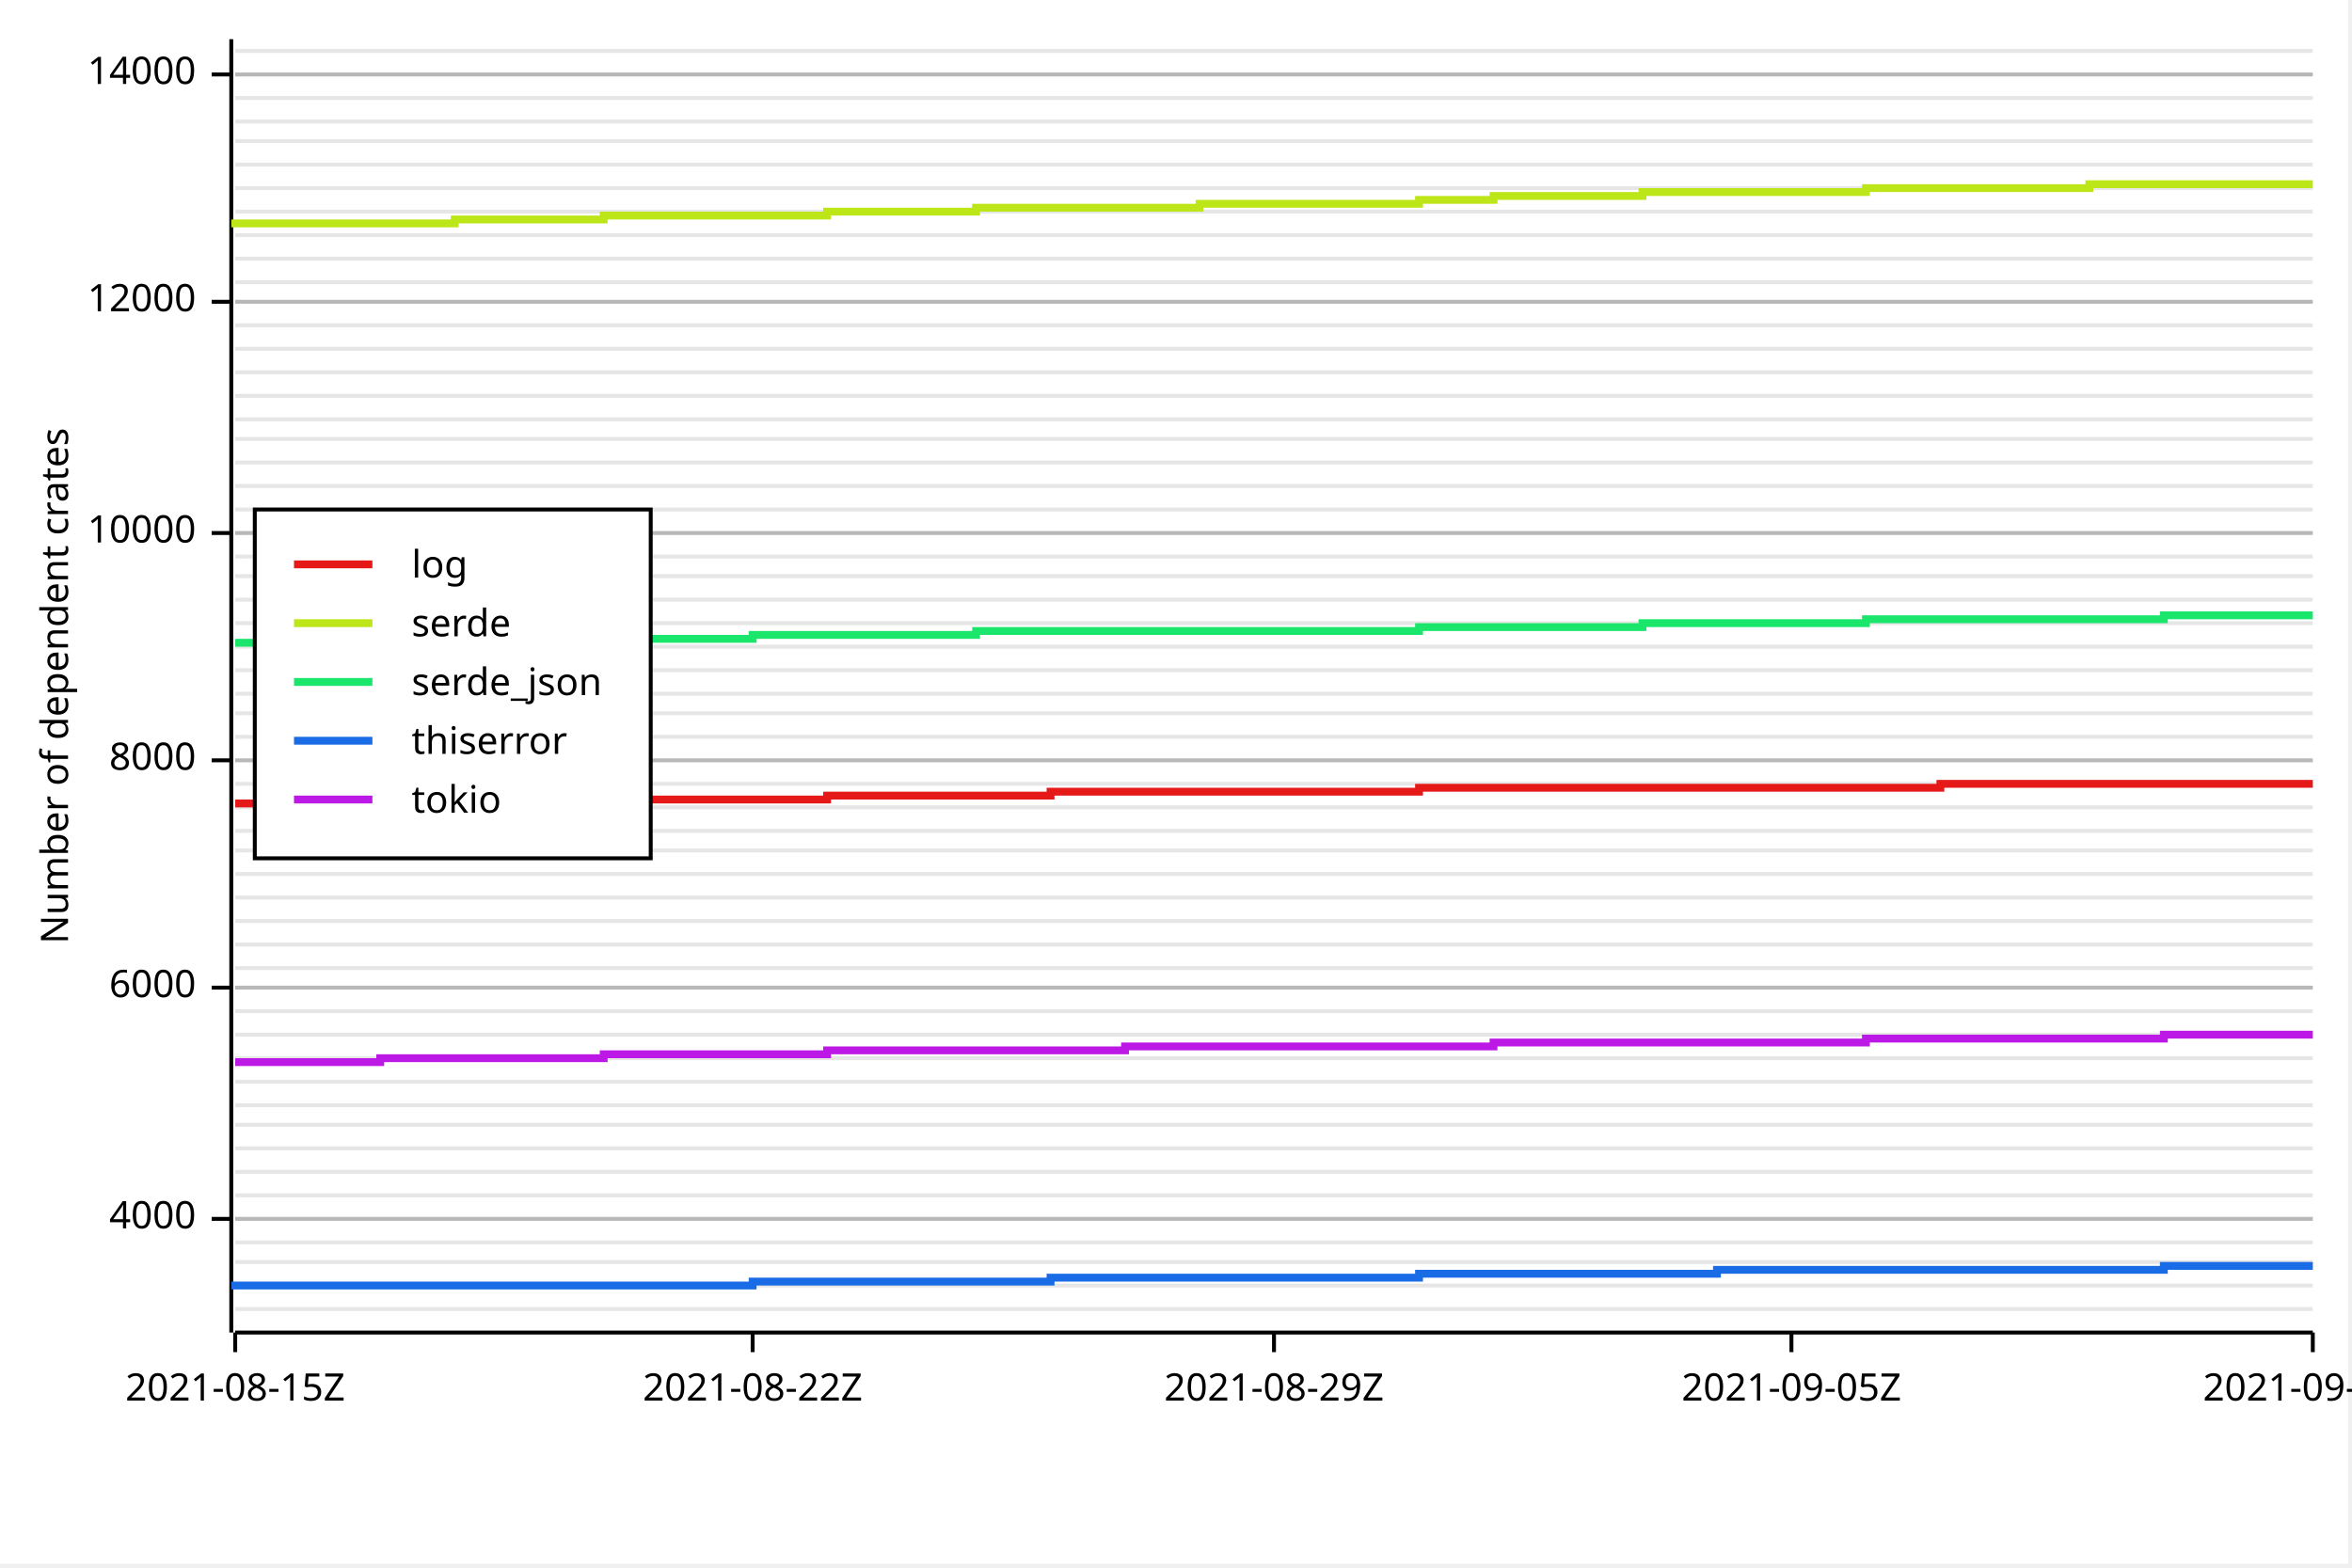
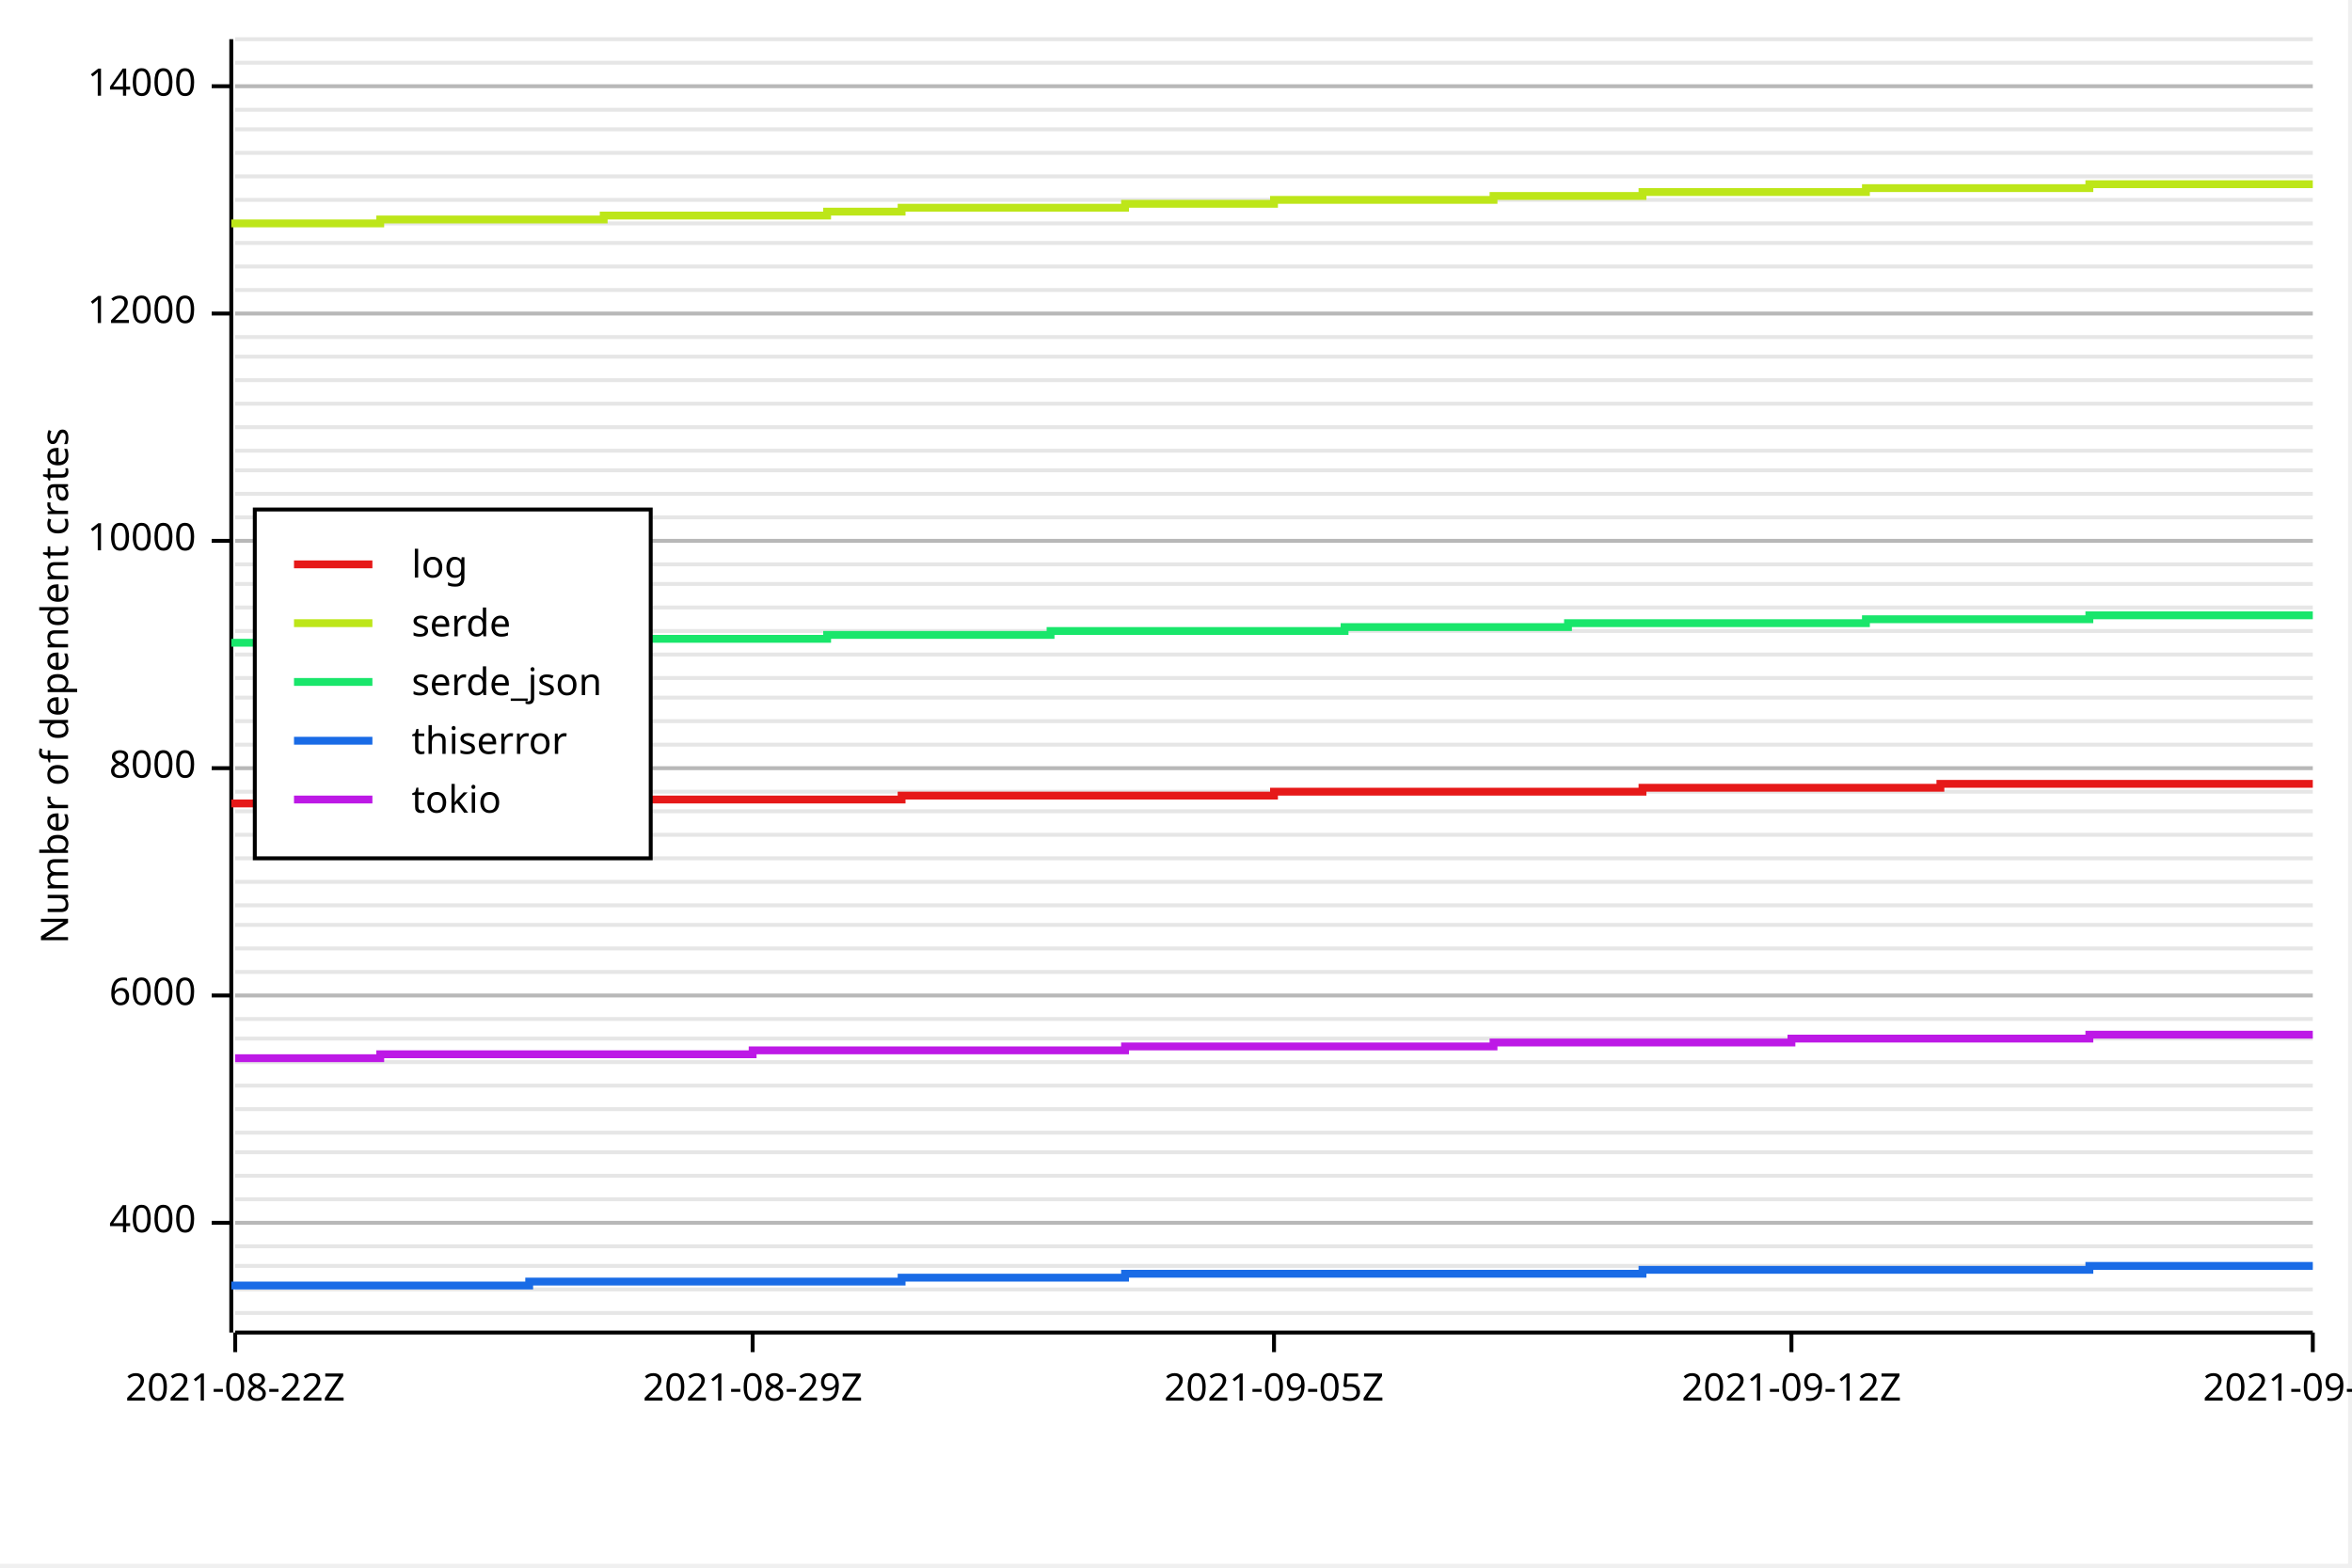
<svg xmlns="http://www.w3.org/2000/svg" width="600" height="400" viewBox="0 0 600 400">
  <rect x="0" y="0" width="599" height="399" opacity="1" fill="#FFFFFF" stroke="none" />
-   <line opacity="0.1" stroke="#000000" stroke-width="1" x1="60" y1="334" x2="590" y2="334" />
-   <line opacity="0.1" stroke="#000000" stroke-width="1" x1="60" y1="328" x2="590" y2="328" />
-   <line opacity="0.1" stroke="#000000" stroke-width="1" x1="60" y1="322" x2="590" y2="322" />
-   <line opacity="0.1" stroke="#000000" stroke-width="1" x1="60" y1="317" x2="590" y2="317" />
-   <line opacity="0.1" stroke="#000000" stroke-width="1" x1="60" y1="311" x2="590" y2="311" />
-   <line opacity="0.1" stroke="#000000" stroke-width="1" x1="60" y1="305" x2="590" y2="305" />
-   <line opacity="0.1" stroke="#000000" stroke-width="1" x1="60" y1="299" x2="590" y2="299" />
-   <line opacity="0.1" stroke="#000000" stroke-width="1" x1="60" y1="293" x2="590" y2="293" />
-   <line opacity="0.1" stroke="#000000" stroke-width="1" x1="60" y1="287" x2="590" y2="287" />
-   <line opacity="0.1" stroke="#000000" stroke-width="1" x1="60" y1="282" x2="590" y2="282" />
-   <line opacity="0.1" stroke="#000000" stroke-width="1" x1="60" y1="276" x2="590" y2="276" />
-   <line opacity="0.1" stroke="#000000" stroke-width="1" x1="60" y1="270" x2="590" y2="270" />
-   <line opacity="0.1" stroke="#000000" stroke-width="1" x1="60" y1="264" x2="590" y2="264" />
-   <line opacity="0.1" stroke="#000000" stroke-width="1" x1="60" y1="258" x2="590" y2="258" />
-   <line opacity="0.1" stroke="#000000" stroke-width="1" x1="60" y1="252" x2="590" y2="252" />
-   <line opacity="0.1" stroke="#000000" stroke-width="1" x1="60" y1="247" x2="590" y2="247" />
-   <line opacity="0.1" stroke="#000000" stroke-width="1" x1="60" y1="241" x2="590" y2="241" />
-   <line opacity="0.1" stroke="#000000" stroke-width="1" x1="60" y1="235" x2="590" y2="235" />
-   <line opacity="0.1" stroke="#000000" stroke-width="1" x1="60" y1="229" x2="590" y2="229" />
-   <line opacity="0.1" stroke="#000000" stroke-width="1" x1="60" y1="223" x2="590" y2="223" />
-   <line opacity="0.1" stroke="#000000" stroke-width="1" x1="60" y1="217" x2="590" y2="217" />
-   <line opacity="0.1" stroke="#000000" stroke-width="1" x1="60" y1="212" x2="590" y2="212" />
-   <line opacity="0.1" stroke="#000000" stroke-width="1" x1="60" y1="206" x2="590" y2="206" />
-   <line opacity="0.1" stroke="#000000" stroke-width="1" x1="60" y1="200" x2="590" y2="200" />
-   <line opacity="0.1" stroke="#000000" stroke-width="1" x1="60" y1="194" x2="590" y2="194" />
-   <line opacity="0.1" stroke="#000000" stroke-width="1" x1="60" y1="188" x2="590" y2="188" />
-   <line opacity="0.1" stroke="#000000" stroke-width="1" x1="60" y1="182" x2="590" y2="182" />
-   <line opacity="0.1" stroke="#000000" stroke-width="1" x1="60" y1="177" x2="590" y2="177" />
-   <line opacity="0.1" stroke="#000000" stroke-width="1" x1="60" y1="171" x2="590" y2="171" />
-   <line opacity="0.1" stroke="#000000" stroke-width="1" x1="60" y1="165" x2="590" y2="165" />
-   <line opacity="0.1" stroke="#000000" stroke-width="1" x1="60" y1="159" x2="590" y2="159" />
-   <line opacity="0.1" stroke="#000000" stroke-width="1" x1="60" y1="153" x2="590" y2="153" />
-   <line opacity="0.1" stroke="#000000" stroke-width="1" x1="60" y1="147" x2="590" y2="147" />
-   <line opacity="0.1" stroke="#000000" stroke-width="1" x1="60" y1="142" x2="590" y2="142" />
-   <line opacity="0.1" stroke="#000000" stroke-width="1" x1="60" y1="136" x2="590" y2="136" />
-   <line opacity="0.1" stroke="#000000" stroke-width="1" x1="60" y1="130" x2="590" y2="130" />
-   <line opacity="0.1" stroke="#000000" stroke-width="1" x1="60" y1="124" x2="590" y2="124" />
-   <line opacity="0.1" stroke="#000000" stroke-width="1" x1="60" y1="118" x2="590" y2="118" />
-   <line opacity="0.1" stroke="#000000" stroke-width="1" x1="60" y1="112" x2="590" y2="112" />
-   <line opacity="0.1" stroke="#000000" stroke-width="1" x1="60" y1="107" x2="590" y2="107" />
-   <line opacity="0.1" stroke="#000000" stroke-width="1" x1="60" y1="101" x2="590" y2="101" />
-   <line opacity="0.1" stroke="#000000" stroke-width="1" x1="60" y1="95" x2="590" y2="95" />
-   <line opacity="0.1" stroke="#000000" stroke-width="1" x1="60" y1="89" x2="590" y2="89" />
-   <line opacity="0.1" stroke="#000000" stroke-width="1" x1="60" y1="83" x2="590" y2="83" />
-   <line opacity="0.1" stroke="#000000" stroke-width="1" x1="60" y1="77" x2="590" y2="77" />
-   <line opacity="0.1" stroke="#000000" stroke-width="1" x1="60" y1="72" x2="590" y2="72" />
-   <line opacity="0.1" stroke="#000000" stroke-width="1" x1="60" y1="66" x2="590" y2="66" />
-   <line opacity="0.1" stroke="#000000" stroke-width="1" x1="60" y1="60" x2="590" y2="60" />
-   <line opacity="0.1" stroke="#000000" stroke-width="1" x1="60" y1="54" x2="590" y2="54" />
-   <line opacity="0.1" stroke="#000000" stroke-width="1" x1="60" y1="48" x2="590" y2="48" />
-   <line opacity="0.1" stroke="#000000" stroke-width="1" x1="60" y1="42" x2="590" y2="42" />
-   <line opacity="0.1" stroke="#000000" stroke-width="1" x1="60" y1="36" x2="590" y2="36" />
-   <line opacity="0.1" stroke="#000000" stroke-width="1" x1="60" y1="31" x2="590" y2="31" />
-   <line opacity="0.1" stroke="#000000" stroke-width="1" x1="60" y1="25" x2="590" y2="25" />
-   <line opacity="0.1" stroke="#000000" stroke-width="1" x1="60" y1="19" x2="590" y2="19" />
-   <line opacity="0.1" stroke="#000000" stroke-width="1" x1="60" y1="13" x2="590" y2="13" />
+   <line opacity="0.1" stroke="#000000" stroke-width="1" x1="60" y1="335" x2="590" y2="335" />
+   <line opacity="0.1" stroke="#000000" stroke-width="1" x1="60" y1="329" x2="590" y2="329" />
+   <line opacity="0.1" stroke="#000000" stroke-width="1" x1="60" y1="323" x2="590" y2="323" />
+   <line opacity="0.1" stroke="#000000" stroke-width="1" x1="60" y1="318" x2="590" y2="318" />
+   <line opacity="0.1" stroke="#000000" stroke-width="1" x1="60" y1="312" x2="590" y2="312" />
+   <line opacity="0.1" stroke="#000000" stroke-width="1" x1="60" y1="306" x2="590" y2="306" />
+   <line opacity="0.1" stroke="#000000" stroke-width="1" x1="60" y1="300" x2="590" y2="300" />
+   <line opacity="0.1" stroke="#000000" stroke-width="1" x1="60" y1="294" x2="590" y2="294" />
+   <line opacity="0.1" stroke="#000000" stroke-width="1" x1="60" y1="289" x2="590" y2="289" />
+   <line opacity="0.1" stroke="#000000" stroke-width="1" x1="60" y1="283" x2="590" y2="283" />
+   <line opacity="0.1" stroke="#000000" stroke-width="1" x1="60" y1="277" x2="590" y2="277" />
+   <line opacity="0.1" stroke="#000000" stroke-width="1" x1="60" y1="271" x2="590" y2="271" />
+   <line opacity="0.1" stroke="#000000" stroke-width="1" x1="60" y1="265" x2="590" y2="265" />
+   <line opacity="0.1" stroke="#000000" stroke-width="1" x1="60" y1="260" x2="590" y2="260" />
+   <line opacity="0.1" stroke="#000000" stroke-width="1" x1="60" y1="254" x2="590" y2="254" />
+   <line opacity="0.1" stroke="#000000" stroke-width="1" x1="60" y1="248" x2="590" y2="248" />
+   <line opacity="0.1" stroke="#000000" stroke-width="1" x1="60" y1="242" x2="590" y2="242" />
+   <line opacity="0.1" stroke="#000000" stroke-width="1" x1="60" y1="236" x2="590" y2="236" />
+   <line opacity="0.1" stroke="#000000" stroke-width="1" x1="60" y1="231" x2="590" y2="231" />
+   <line opacity="0.1" stroke="#000000" stroke-width="1" x1="60" y1="225" x2="590" y2="225" />
+   <line opacity="0.1" stroke="#000000" stroke-width="1" x1="60" y1="219" x2="590" y2="219" />
+   <line opacity="0.1" stroke="#000000" stroke-width="1" x1="60" y1="213" x2="590" y2="213" />
+   <line opacity="0.1" stroke="#000000" stroke-width="1" x1="60" y1="207" x2="590" y2="207" />
+   <line opacity="0.1" stroke="#000000" stroke-width="1" x1="60" y1="202" x2="590" y2="202" />
+   <line opacity="0.1" stroke="#000000" stroke-width="1" x1="60" y1="196" x2="590" y2="196" />
+   <line opacity="0.1" stroke="#000000" stroke-width="1" x1="60" y1="190" x2="590" y2="190" />
+   <line opacity="0.1" stroke="#000000" stroke-width="1" x1="60" y1="184" x2="590" y2="184" />
+   <line opacity="0.1" stroke="#000000" stroke-width="1" x1="60" y1="178" x2="590" y2="178" />
+   <line opacity="0.1" stroke="#000000" stroke-width="1" x1="60" y1="173" x2="590" y2="173" />
+   <line opacity="0.1" stroke="#000000" stroke-width="1" x1="60" y1="167" x2="590" y2="167" />
+   <line opacity="0.1" stroke="#000000" stroke-width="1" x1="60" y1="161" x2="590" y2="161" />
+   <line opacity="0.1" stroke="#000000" stroke-width="1" x1="60" y1="155" x2="590" y2="155" />
+   <line opacity="0.1" stroke="#000000" stroke-width="1" x1="60" y1="149" x2="590" y2="149" />
+   <line opacity="0.1" stroke="#000000" stroke-width="1" x1="60" y1="144" x2="590" y2="144" />
+   <line opacity="0.1" stroke="#000000" stroke-width="1" x1="60" y1="138" x2="590" y2="138" />
+   <line opacity="0.1" stroke="#000000" stroke-width="1" x1="60" y1="132" x2="590" y2="132" />
+   <line opacity="0.1" stroke="#000000" stroke-width="1" x1="60" y1="126" x2="590" y2="126" />
+   <line opacity="0.1" stroke="#000000" stroke-width="1" x1="60" y1="120" x2="590" y2="120" />
+   <line opacity="0.1" stroke="#000000" stroke-width="1" x1="60" y1="115" x2="590" y2="115" />
+   <line opacity="0.1" stroke="#000000" stroke-width="1" x1="60" y1="109" x2="590" y2="109" />
+   <line opacity="0.1" stroke="#000000" stroke-width="1" x1="60" y1="103" x2="590" y2="103" />
+   <line opacity="0.1" stroke="#000000" stroke-width="1" x1="60" y1="97" x2="590" y2="97" />
+   <line opacity="0.1" stroke="#000000" stroke-width="1" x1="60" y1="91" x2="590" y2="91" />
+   <line opacity="0.1" stroke="#000000" stroke-width="1" x1="60" y1="86" x2="590" y2="86" />
+   <line opacity="0.1" stroke="#000000" stroke-width="1" x1="60" y1="80" x2="590" y2="80" />
+   <line opacity="0.1" stroke="#000000" stroke-width="1" x1="60" y1="74" x2="590" y2="74" />
+   <line opacity="0.1" stroke="#000000" stroke-width="1" x1="60" y1="68" x2="590" y2="68" />
+   <line opacity="0.1" stroke="#000000" stroke-width="1" x1="60" y1="62" x2="590" y2="62" />
+   <line opacity="0.1" stroke="#000000" stroke-width="1" x1="60" y1="57" x2="590" y2="57" />
+   <line opacity="0.1" stroke="#000000" stroke-width="1" x1="60" y1="51" x2="590" y2="51" />
+   <line opacity="0.1" stroke="#000000" stroke-width="1" x1="60" y1="45" x2="590" y2="45" />
+   <line opacity="0.1" stroke="#000000" stroke-width="1" x1="60" y1="39" x2="590" y2="39" />
+   <line opacity="0.1" stroke="#000000" stroke-width="1" x1="60" y1="33" x2="590" y2="33" />
+   <line opacity="0.1" stroke="#000000" stroke-width="1" x1="60" y1="28" x2="590" y2="28" />
+   <line opacity="0.1" stroke="#000000" stroke-width="1" x1="60" y1="22" x2="590" y2="22" />
+   <line opacity="0.1" stroke="#000000" stroke-width="1" x1="60" y1="16" x2="590" y2="16" />
+   <line opacity="0.1" stroke="#000000" stroke-width="1" x1="60" y1="10" x2="590" y2="10" />
  <text x="10" y="175" dy="0.76em" text-anchor="middle" font-family="sans-serif" font-size="9.677" opacity="1" fill="#000000" transform="rotate(270, 10, 175)">
Number of dependent crates
</text>
-   <line opacity="0.2" stroke="#000000" stroke-width="1" x1="60" y1="311" x2="590" y2="311" />
-   <line opacity="0.2" stroke="#000000" stroke-width="1" x1="60" y1="252" x2="590" y2="252" />
-   <line opacity="0.2" stroke="#000000" stroke-width="1" x1="60" y1="194" x2="590" y2="194" />
-   <line opacity="0.2" stroke="#000000" stroke-width="1" x1="60" y1="136" x2="590" y2="136" />
-   <line opacity="0.2" stroke="#000000" stroke-width="1" x1="60" y1="77" x2="590" y2="77" />
-   <line opacity="0.2" stroke="#000000" stroke-width="1" x1="60" y1="19" x2="590" y2="19" />
+   <line opacity="0.2" stroke="#000000" stroke-width="1" x1="60" y1="312" x2="590" y2="312" />
+   <line opacity="0.2" stroke="#000000" stroke-width="1" x1="60" y1="254" x2="590" y2="254" />
+   <line opacity="0.2" stroke="#000000" stroke-width="1" x1="60" y1="196" x2="590" y2="196" />
+   <line opacity="0.2" stroke="#000000" stroke-width="1" x1="60" y1="138" x2="590" y2="138" />
+   <line opacity="0.2" stroke="#000000" stroke-width="1" x1="60" y1="80" x2="590" y2="80" />
+   <line opacity="0.2" stroke="#000000" stroke-width="1" x1="60" y1="22" x2="590" y2="22" />
  <polyline fill="none" opacity="1" stroke="#000000" stroke-width="1" points="59,10 59,340 " />
-   <text x="50" y="311" dy="0.5ex" text-anchor="end" font-family="sans-serif" font-size="9.677" opacity="1" fill="#000000">
+   <text x="50" y="312" dy="0.5ex" text-anchor="end" font-family="sans-serif" font-size="9.677" opacity="1" fill="#000000">
4000
</text>
-   <polyline fill="none" opacity="1" stroke="#000000" stroke-width="1" points="54,311 59,311 " />
-   <text x="50" y="252" dy="0.5ex" text-anchor="end" font-family="sans-serif" font-size="9.677" opacity="1" fill="#000000">
+   <polyline fill="none" opacity="1" stroke="#000000" stroke-width="1" points="54,312 59,312 " />
+   <text x="50" y="254" dy="0.5ex" text-anchor="end" font-family="sans-serif" font-size="9.677" opacity="1" fill="#000000">
6000
</text>
-   <polyline fill="none" opacity="1" stroke="#000000" stroke-width="1" points="54,252 59,252 " />
-   <text x="50" y="194" dy="0.5ex" text-anchor="end" font-family="sans-serif" font-size="9.677" opacity="1" fill="#000000">
+   <polyline fill="none" opacity="1" stroke="#000000" stroke-width="1" points="54,254 59,254 " />
+   <text x="50" y="196" dy="0.5ex" text-anchor="end" font-family="sans-serif" font-size="9.677" opacity="1" fill="#000000">
8000
</text>
-   <polyline fill="none" opacity="1" stroke="#000000" stroke-width="1" points="54,194 59,194 " />
-   <text x="50" y="136" dy="0.5ex" text-anchor="end" font-family="sans-serif" font-size="9.677" opacity="1" fill="#000000">
+   <polyline fill="none" opacity="1" stroke="#000000" stroke-width="1" points="54,196 59,196 " />
+   <text x="50" y="138" dy="0.5ex" text-anchor="end" font-family="sans-serif" font-size="9.677" opacity="1" fill="#000000">
10000
</text>
-   <polyline fill="none" opacity="1" stroke="#000000" stroke-width="1" points="54,136 59,136 " />
-   <text x="50" y="77" dy="0.5ex" text-anchor="end" font-family="sans-serif" font-size="9.677" opacity="1" fill="#000000">
+   <polyline fill="none" opacity="1" stroke="#000000" stroke-width="1" points="54,138 59,138 " />
+   <text x="50" y="80" dy="0.5ex" text-anchor="end" font-family="sans-serif" font-size="9.677" opacity="1" fill="#000000">
12000
</text>
-   <polyline fill="none" opacity="1" stroke="#000000" stroke-width="1" points="54,77 59,77 " />
-   <text x="50" y="19" dy="0.5ex" text-anchor="end" font-family="sans-serif" font-size="9.677" opacity="1" fill="#000000">
+   <polyline fill="none" opacity="1" stroke="#000000" stroke-width="1" points="54,80 59,80 " />
+   <text x="50" y="22" dy="0.5ex" text-anchor="end" font-family="sans-serif" font-size="9.677" opacity="1" fill="#000000">
14000
</text>
-   <polyline fill="none" opacity="1" stroke="#000000" stroke-width="1" points="54,19 59,19 " />
+   <polyline fill="none" opacity="1" stroke="#000000" stroke-width="1" points="54,22 59,22 " />
  <polyline fill="none" opacity="1" stroke="#000000" stroke-width="1" points="60,340 590,340 " />
  <text x="60" y="350" dy="0.76em" text-anchor="middle" font-family="sans-serif" font-size="9.677" opacity="1" fill="#000000">
- 2021-08-15Z
+ 2021-08-22Z
</text>
  <polyline fill="none" opacity="1" stroke="#000000" stroke-width="1" points="60,340 60,345 " />
  <text x="192" y="350" dy="0.76em" text-anchor="middle" font-family="sans-serif" font-size="9.677" opacity="1" fill="#000000">
- 2021-08-22Z
+ 2021-08-29Z
</text>
  <polyline fill="none" opacity="1" stroke="#000000" stroke-width="1" points="192,340 192,345 " />
  <text x="325" y="350" dy="0.76em" text-anchor="middle" font-family="sans-serif" font-size="9.677" opacity="1" fill="#000000">
- 2021-08-29Z
+ 2021-09-05Z
</text>
  <polyline fill="none" opacity="1" stroke="#000000" stroke-width="1" points="325,340 325,345 " />
  <text x="457" y="350" dy="0.76em" text-anchor="middle" font-family="sans-serif" font-size="9.677" opacity="1" fill="#000000">
- 2021-09-05Z
+ 2021-09-12Z
</text>
  <polyline fill="none" opacity="1" stroke="#000000" stroke-width="1" points="457,340 457,345 " />
  <text x="590" y="350" dy="0.76em" text-anchor="middle" font-family="sans-serif" font-size="9.677" opacity="1" fill="#000000">
- 2021-09-12Z
+ 2021-09-19Z
</text>
  <polyline fill="none" opacity="1" stroke="#000000" stroke-width="1" points="590,340 590,345 " />
-   <polyline fill="none" opacity="1" stroke="#E61919" stroke-width="2" points="60,205 60,205 78,205 78,205 97,205 97,205 116,205 116,204 135,204 135,204 154,204 154,204 173,204 173,204 192,204 192,204 211,204 211,203 230,203 230,203 249,203 249,203 268,203 268,202 287,202 287,202 306,202 306,202 325,202 325,202 343,202 343,202 362,202 362,201 381,201 381,201 400,201 400,201 419,201 419,201 438,201 438,201 457,201 457,201 476,201 476,201 495,201 495,200 514,200 514,200 533,200 533,200 552,200 552,200 571,200 571,200 590,200 " />
-   <polyline fill="none" opacity="1" stroke="#BDE619" stroke-width="2" points="60,58 60,57 78,57 78,57 97,57 97,57 116,57 116,56 135,56 135,56 154,56 154,55 173,55 173,55 192,55 192,55 211,55 211,54 230,54 230,54 249,54 249,53 268,53 268,53 287,53 287,53 306,53 306,52 325,52 325,52 343,52 343,52 362,52 362,51 381,51 381,50 400,50 400,50 419,50 419,49 438,49 438,49 457,49 457,49 476,49 476,48 495,48 495,48 514,48 514,48 533,48 533,47 552,47 552,47 571,47 571,47 590,47 " />
-   <polyline fill="none" opacity="1" stroke="#19E66B" stroke-width="2" points="60,164 60,164 78,164 78,164 97,164 97,163 116,163 116,163 135,163 135,163 154,163 154,163 173,163 173,163 192,163 192,162 211,162 211,162 230,162 230,162 249,162 249,161 268,161 268,161 287,161 287,161 306,161 306,161 325,161 325,161 343,161 343,161 362,161 362,160 381,160 381,160 400,160 400,160 419,160 419,159 438,159 438,159 457,159 457,159 476,159 476,158 495,158 495,158 514,158 514,158 533,158 533,158 552,158 552,157 571,157 571,157 590,157 " />
-   <polyline fill="none" opacity="1" stroke="#196BE6" stroke-width="2" points="60,329 60,328 78,328 78,328 97,328 97,328 116,328 116,328 135,328 135,328 154,328 154,328 173,328 173,328 192,328 192,327 211,327 211,327 230,327 230,327 249,327 249,327 268,327 268,326 287,326 287,326 306,326 306,326 325,326 325,326 343,326 343,326 362,326 362,325 381,325 381,325 400,325 400,325 419,325 419,325 438,325 438,324 457,324 457,324 476,324 476,324 495,324 495,324 514,324 514,324 533,324 533,324 552,324 552,323 571,323 571,323 590,323 " />
-   <polyline fill="none" opacity="1" stroke="#BD19E6" stroke-width="2" points="60,271 60,271 78,271 78,271 97,271 97,270 116,270 116,270 135,270 135,270 154,270 154,269 173,269 173,269 192,269 192,269 211,269 211,268 230,268 230,268 249,268 249,268 268,268 268,268 287,268 287,267 306,267 306,267 325,267 325,267 343,267 343,267 362,267 362,267 381,267 381,266 400,266 400,266 419,266 419,266 438,266 438,266 457,266 457,266 476,266 476,265 495,265 495,265 514,265 514,265 533,265 533,265 552,265 552,264 571,264 571,264 590,264 " />
+   <polyline fill="none" opacity="1" stroke="#E61919" stroke-width="2" points="60,206 60,205 78,205 78,205 97,205 97,205 116,205 116,204 135,204 135,204 154,204 154,204 173,204 173,204 192,204 192,204 211,204 211,204 230,204 230,203 249,203 249,203 268,203 268,203 287,203 287,203 306,203 306,203 325,203 325,202 343,202 343,202 362,202 362,202 381,202 381,202 400,202 400,202 419,202 419,201 438,201 438,201 457,201 457,201 476,201 476,201 495,201 495,200 514,200 514,200 533,200 533,200 552,200 552,200 571,200 571,200 590,200 " />
+   <polyline fill="none" opacity="1" stroke="#BDE619" stroke-width="2" points="60,58 60,57 78,57 78,57 97,57 97,56 116,56 116,56 135,56 135,56 154,56 154,55 173,55 173,55 192,55 192,55 211,55 211,54 230,54 230,53 249,53 249,53 268,53 268,53 287,53 287,52 306,52 306,52 325,52 325,51 343,51 343,51 362,51 362,51 381,51 381,50 400,50 400,50 419,50 419,49 438,49 438,49 457,49 457,49 476,49 476,48 495,48 495,48 514,48 514,48 533,48 533,47 552,47 552,47 571,47 571,47 590,47 " />
+   <polyline fill="none" opacity="1" stroke="#19E66B" stroke-width="2" points="60,165 60,164 78,164 78,164 97,164 97,164 116,164 116,163 135,163 135,163 154,163 154,163 173,163 173,163 192,163 192,163 211,163 211,162 230,162 230,162 249,162 249,162 268,162 268,161 287,161 287,161 306,161 306,161 325,161 325,161 343,161 343,160 362,160 362,160 381,160 381,160 400,160 400,159 419,159 419,159 438,159 438,159 457,159 457,159 476,159 476,158 495,158 495,158 514,158 514,158 533,158 533,157 552,157 552,157 571,157 571,157 590,157 " />
+   <polyline fill="none" opacity="1" stroke="#196BE6" stroke-width="2" points="60,329 60,328 78,328 78,328 97,328 97,328 116,328 116,328 135,328 135,327 154,327 154,327 173,327 173,327 192,327 192,327 211,327 211,327 230,327 230,326 249,326 249,326 268,326 268,326 287,326 287,325 306,325 306,325 325,325 325,325 343,325 343,325 362,325 362,325 381,325 381,325 400,325 400,325 419,325 419,324 438,324 438,324 457,324 457,324 476,324 476,324 495,324 495,324 514,324 514,324 533,324 533,323 552,323 552,323 571,323 571,323 590,323 " />
+   <polyline fill="none" opacity="1" stroke="#BD19E6" stroke-width="2" points="60,270 60,270 78,270 78,270 97,270 97,269 116,269 116,269 135,269 135,269 154,269 154,269 173,269 173,269 192,269 192,268 211,268 211,268 230,268 230,268 249,268 249,268 268,268 268,268 287,268 287,267 306,267 306,267 325,267 325,267 343,267 343,267 362,267 362,267 381,267 381,266 400,266 400,266 419,266 419,266 438,266 438,266 457,266 457,265 476,265 476,265 495,265 495,265 514,265 514,265 533,265 533,264 552,264 552,264 571,264 571,264 590,264 " />
  <rect x="65" y="130" width="101" height="89" opacity="1" fill="#FFFFFF" stroke="none" />
  <rect x="65" y="130" width="101" height="89" opacity="1" fill="none" stroke="#000000" />
  <text x="105" y="140" dy="0.76em" text-anchor="start" font-family="sans-serif" font-size="9.677" opacity="1" fill="#000000">
log
</text>
  <text x="105" y="155" dy="0.76em" text-anchor="start" font-family="sans-serif" font-size="9.677" opacity="1" fill="#000000">
serde
</text>
  <text x="105" y="170" dy="0.76em" text-anchor="start" font-family="sans-serif" font-size="9.677" opacity="1" fill="#000000">
serde_json
</text>
  <text x="105" y="185" dy="0.76em" text-anchor="start" font-family="sans-serif" font-size="9.677" opacity="1" fill="#000000">
thiserror
</text>
  <text x="105" y="200" dy="0.76em" text-anchor="start" font-family="sans-serif" font-size="9.677" opacity="1" fill="#000000">
tokio
</text>
  <polyline fill="none" opacity="1" stroke="#E61919" stroke-width="2" points="75,144 95,144 " />
  <polyline fill="none" opacity="1" stroke="#BDE619" stroke-width="2" points="75,159 95,159 " />
  <polyline fill="none" opacity="1" stroke="#19E66B" stroke-width="2" points="75,174 95,174 " />
  <polyline fill="none" opacity="1" stroke="#196BE6" stroke-width="2" points="75,189 95,189 " />
  <polyline fill="none" opacity="1" stroke="#BD19E6" stroke-width="2" points="75,204 95,204 " />
</svg>
